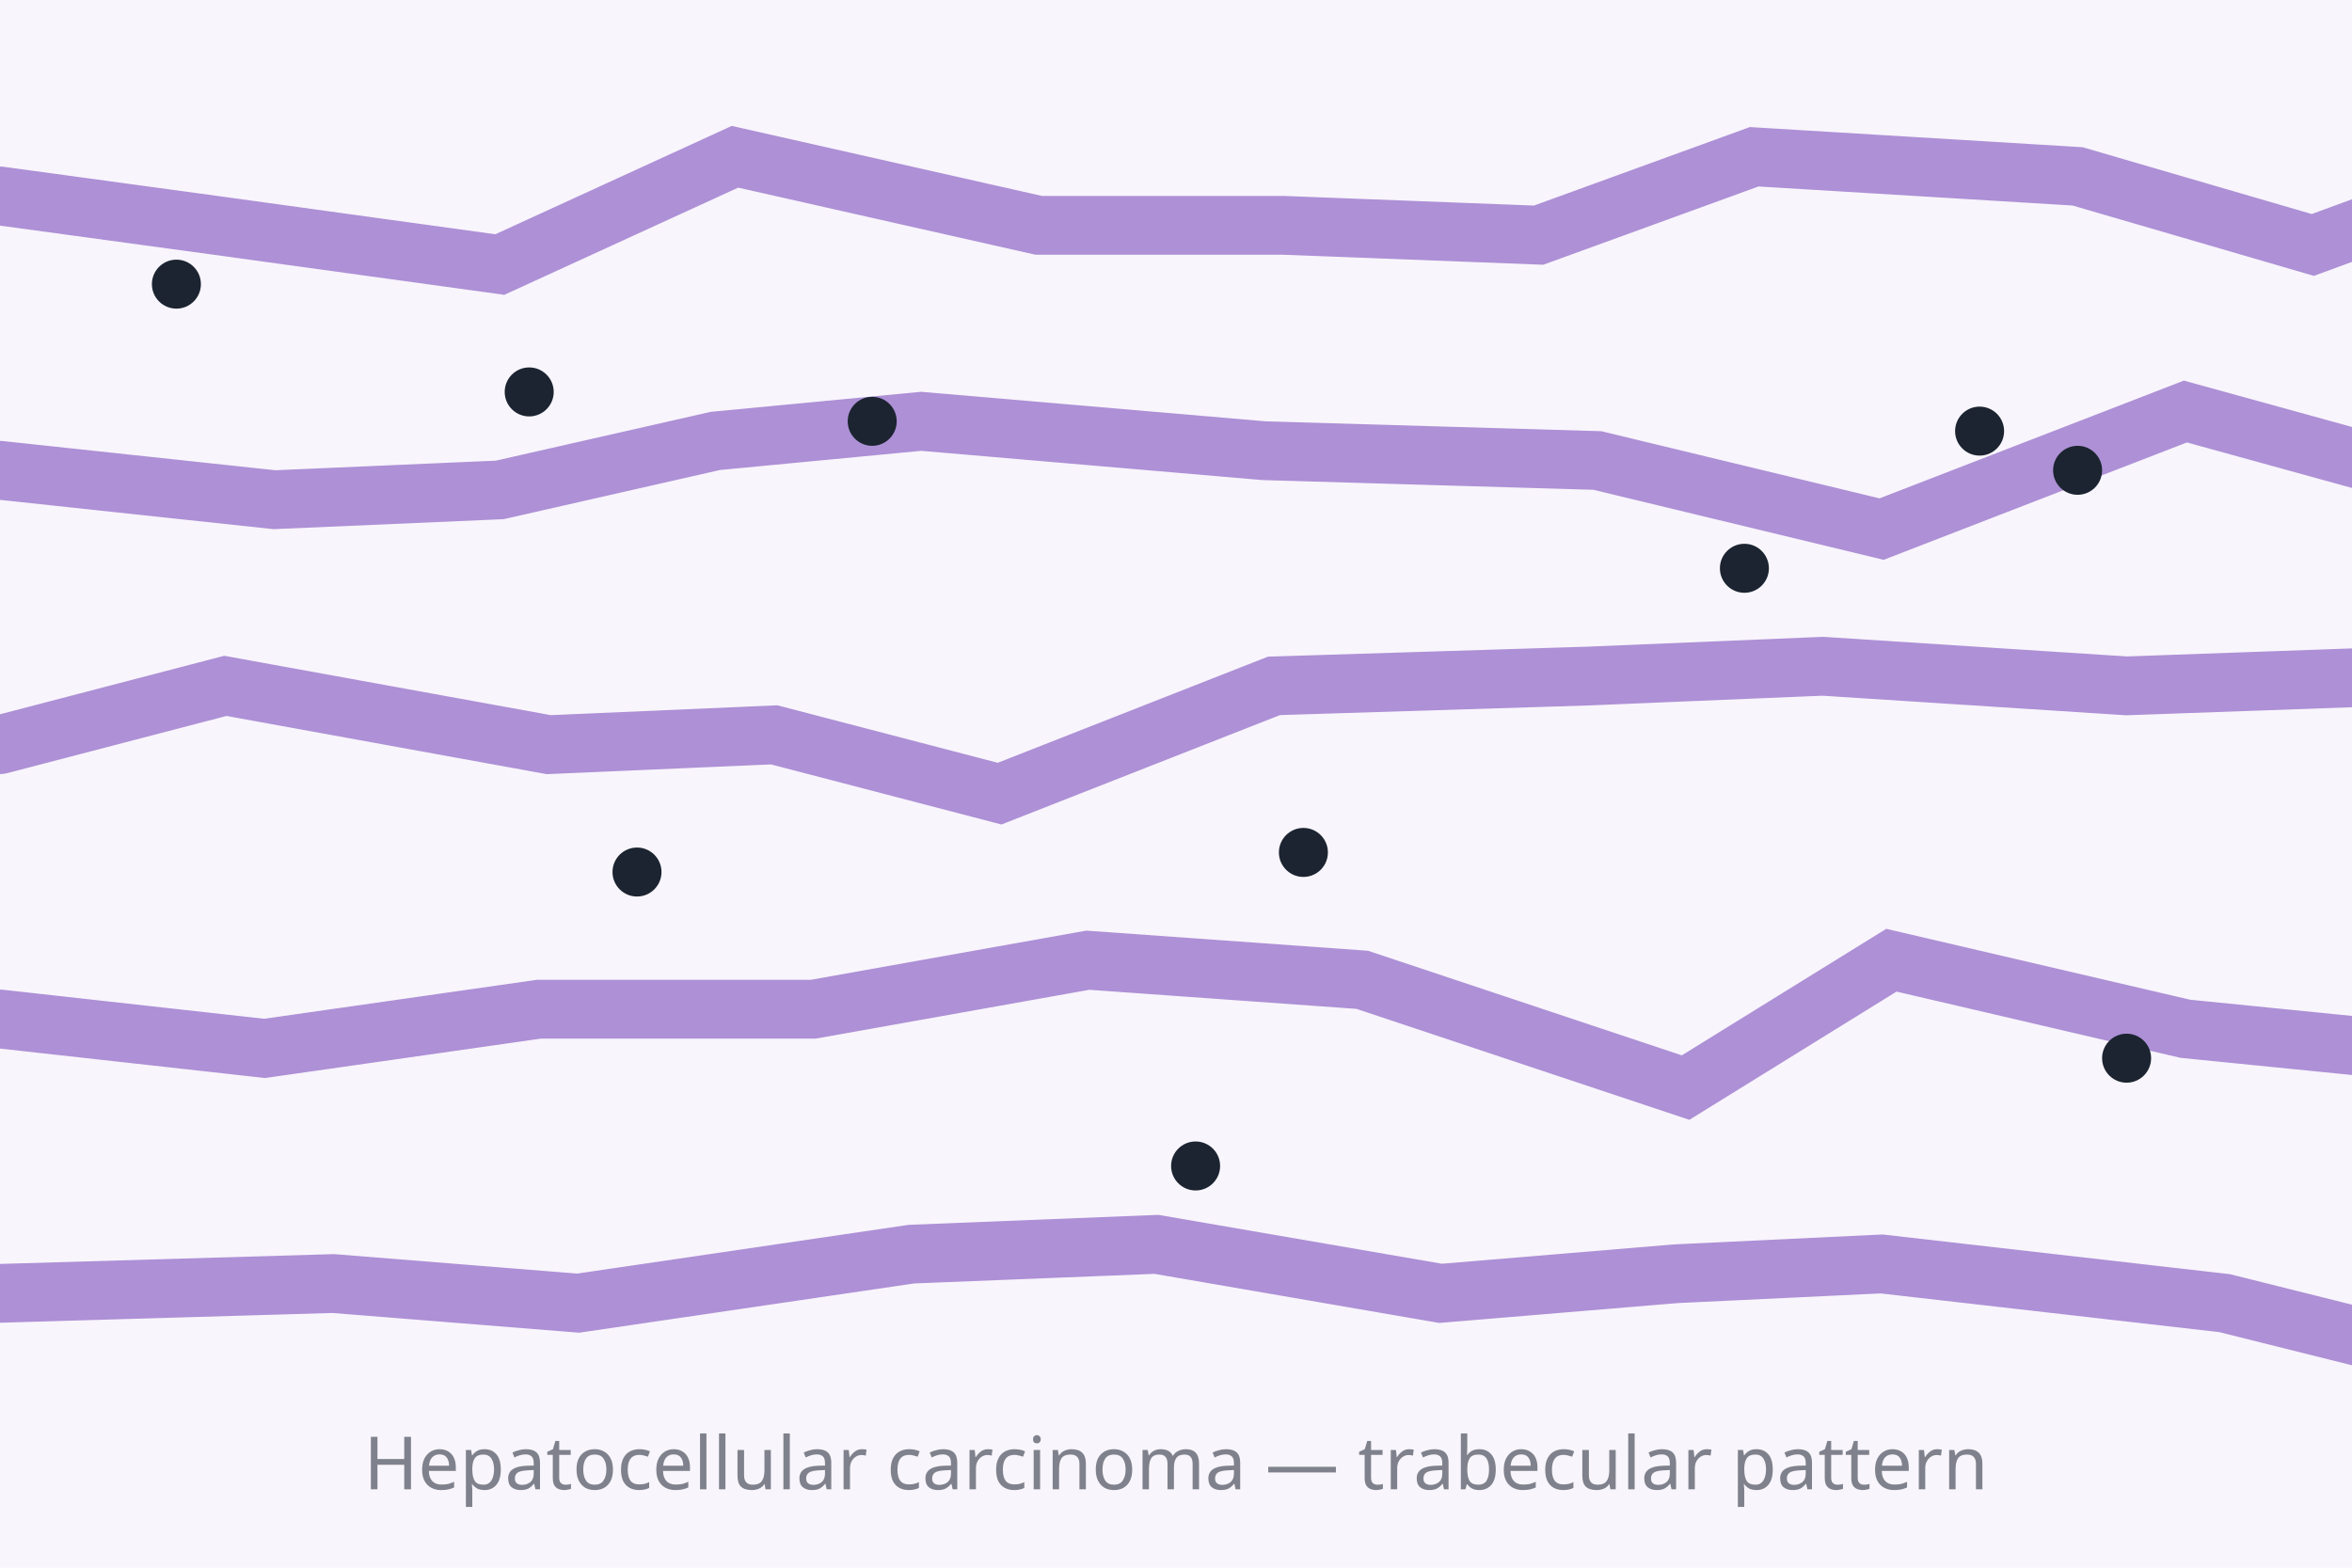
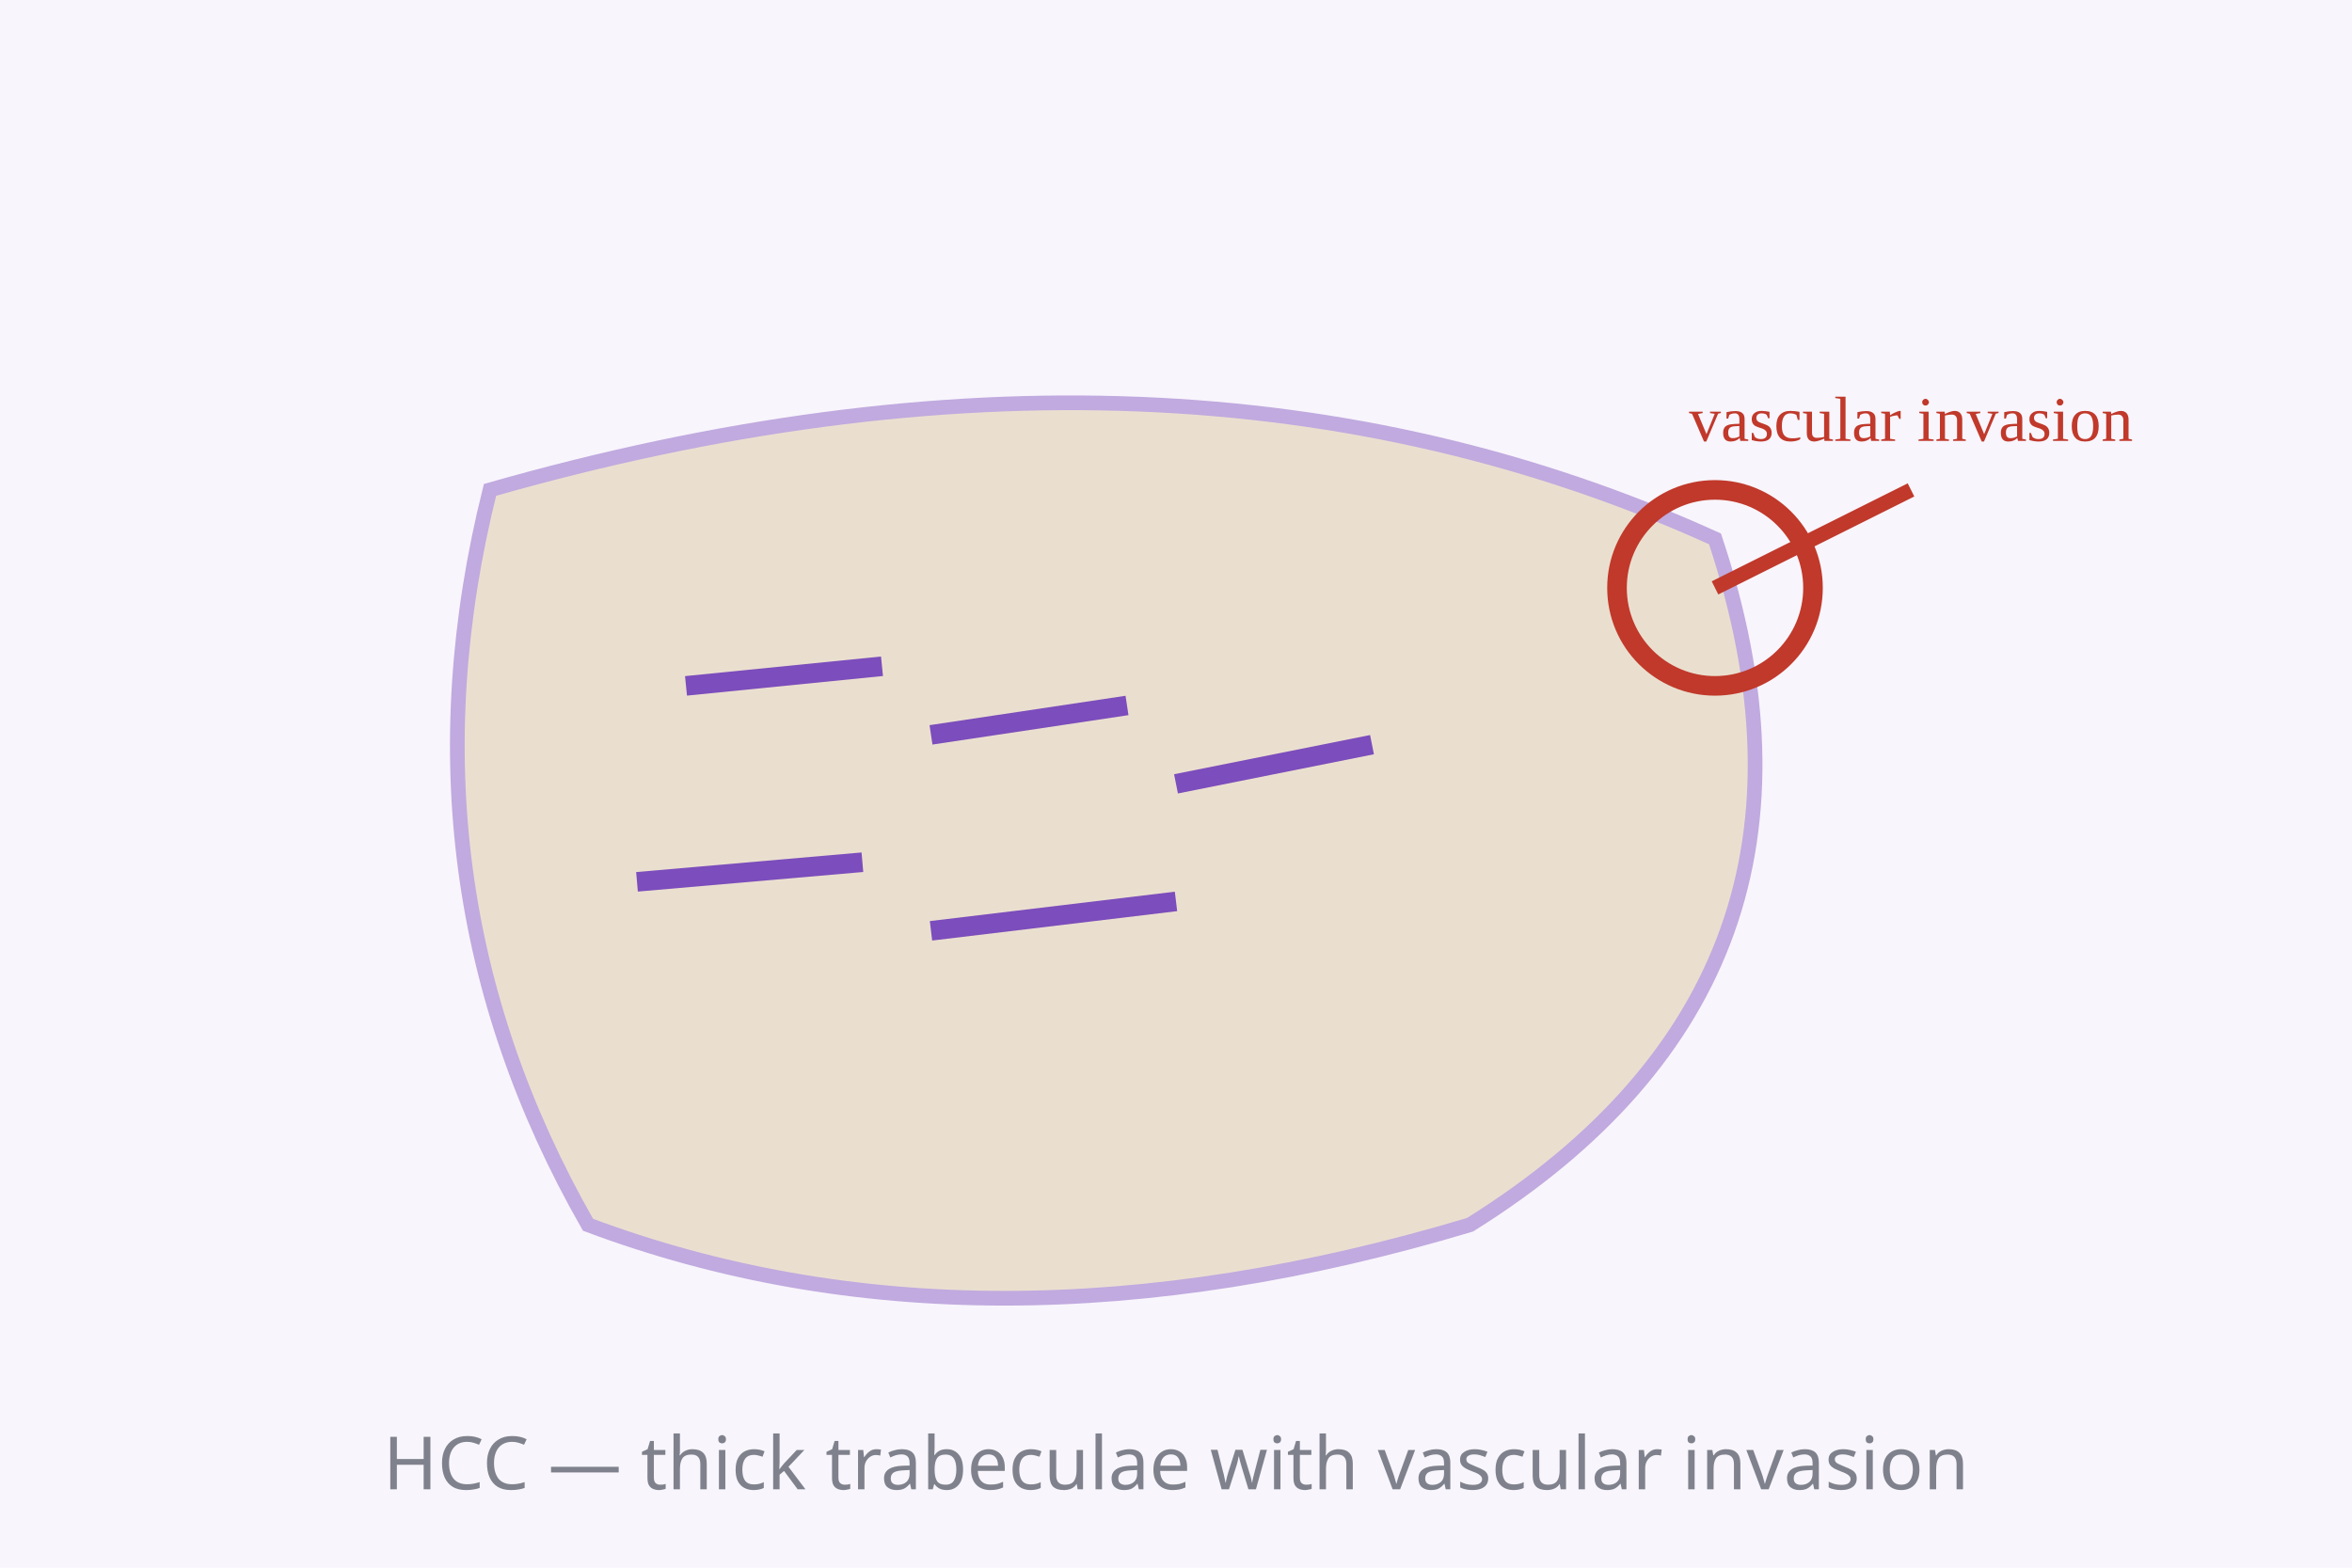
<svg xmlns="http://www.w3.org/2000/svg" viewBox="0 0 240 160" width="240" height="160">
  <rect width="240" height="160" fill="#f8f5fc" />
-   <path d="M 0 20 L 22 23 L 51 27 L 75 16 L 106 23 L 131 23 L 157 24 L 179 16 L 212 18 L 236 25 L 266 14" stroke="#7C4DBC" stroke-width="6" fill="none" opacity="0.6" stroke-linecap="round" />
-   <path d="M 0 48 L 28 51 L 51 50 L 73 45 L 94 43 L 129 46 L 163 47 L 192 54 L 223 42 L 252 50" stroke="#7C4DBC" stroke-width="6" fill="none" opacity="0.6" stroke-linecap="round" />
-   <path d="M 0 76 L 23 70 L 56 76 L 79 75 L 102 81 L 130 70 L 162 69 L 186 68 L 217 70 L 245 69" stroke="#7C4DBC" stroke-width="6" fill="none" opacity="0.6" stroke-linecap="round" />
-   <path d="M 0 104 L 27 107 L 55 103 L 83 103 L 111 98 L 139 100 L 172 111 L 193 98 L 223 105 L 243 107" stroke="#7C4DBC" stroke-width="6" fill="none" opacity="0.6" stroke-linecap="round" />
-   <path d="M 0 132 L 34 131 L 59 133 L 93 128 L 118 127 L 147 132 L 171 130 L 192 129 L 227 133 L 251 139" stroke="#7C4DBC" stroke-width="6" fill="none" opacity="0.6" stroke-linecap="round" />
-   <circle cx="89" cy="43" r="2.5" fill="#1b2430" />
-   <circle cx="18" cy="29" r="2.5" fill="#1b2430" />
-   <circle cx="54" cy="40" r="2.5" fill="#1b2430" />
-   <circle cx="202" cy="44" r="2.5" fill="#1b2430" />
-   <circle cx="65" cy="89" r="2.5" fill="#1b2430" />
-   <circle cx="212" cy="48" r="2.5" fill="#1b2430" />
-   <circle cx="178" cy="58" r="2.5" fill="#1b2430" />
-   <circle cx="133" cy="87" r="2.5" fill="#1b2430" />
-   <circle cx="217" cy="108" r="2.5" fill="#1b2430" />
-   <circle cx="122" cy="119" r="2.5" fill="#1b2430" />
-   <text x="120.0" y="152" font-family="sans-serif" font-size="7.5" fill="#1b2430" text-anchor="middle" opacity="0.55">Hepatocellular carcinoma — trabecular pattern</text>
+   <path d="M50,50 Q40,90 60,125 Q100,140 150,125 Q190,100 175,55 Q120,30 50,50 Z" fill="#D9C49A" opacity="0.45" stroke="#7C4DBC" stroke-width="1.5" />
+   <path d="M70,70 L90,68 M95,75 L115,72 M120,80 L140,76 M65,90 L88,88 M95,95 L120,92" stroke="#7C4DBC" stroke-width="2" />
+   <circle cx="175" cy="60" r="10" fill="none" stroke="#C0392B" stroke-width="2" />
+   <path d="M175,60 L195,50" stroke="#C0392B" stroke-width="1.5" />
+   <text x="195" y="45" font-size="6.5" fill="#C0392B" text-anchor="middle">vascular invasion</text>
+   <text x="120.0" y="152" font-family="sans-serif" font-size="7.5" fill="#1b2430" text-anchor="middle" opacity="0.55">HCC — thick trabeculae with vascular invasion</text>
</svg>
